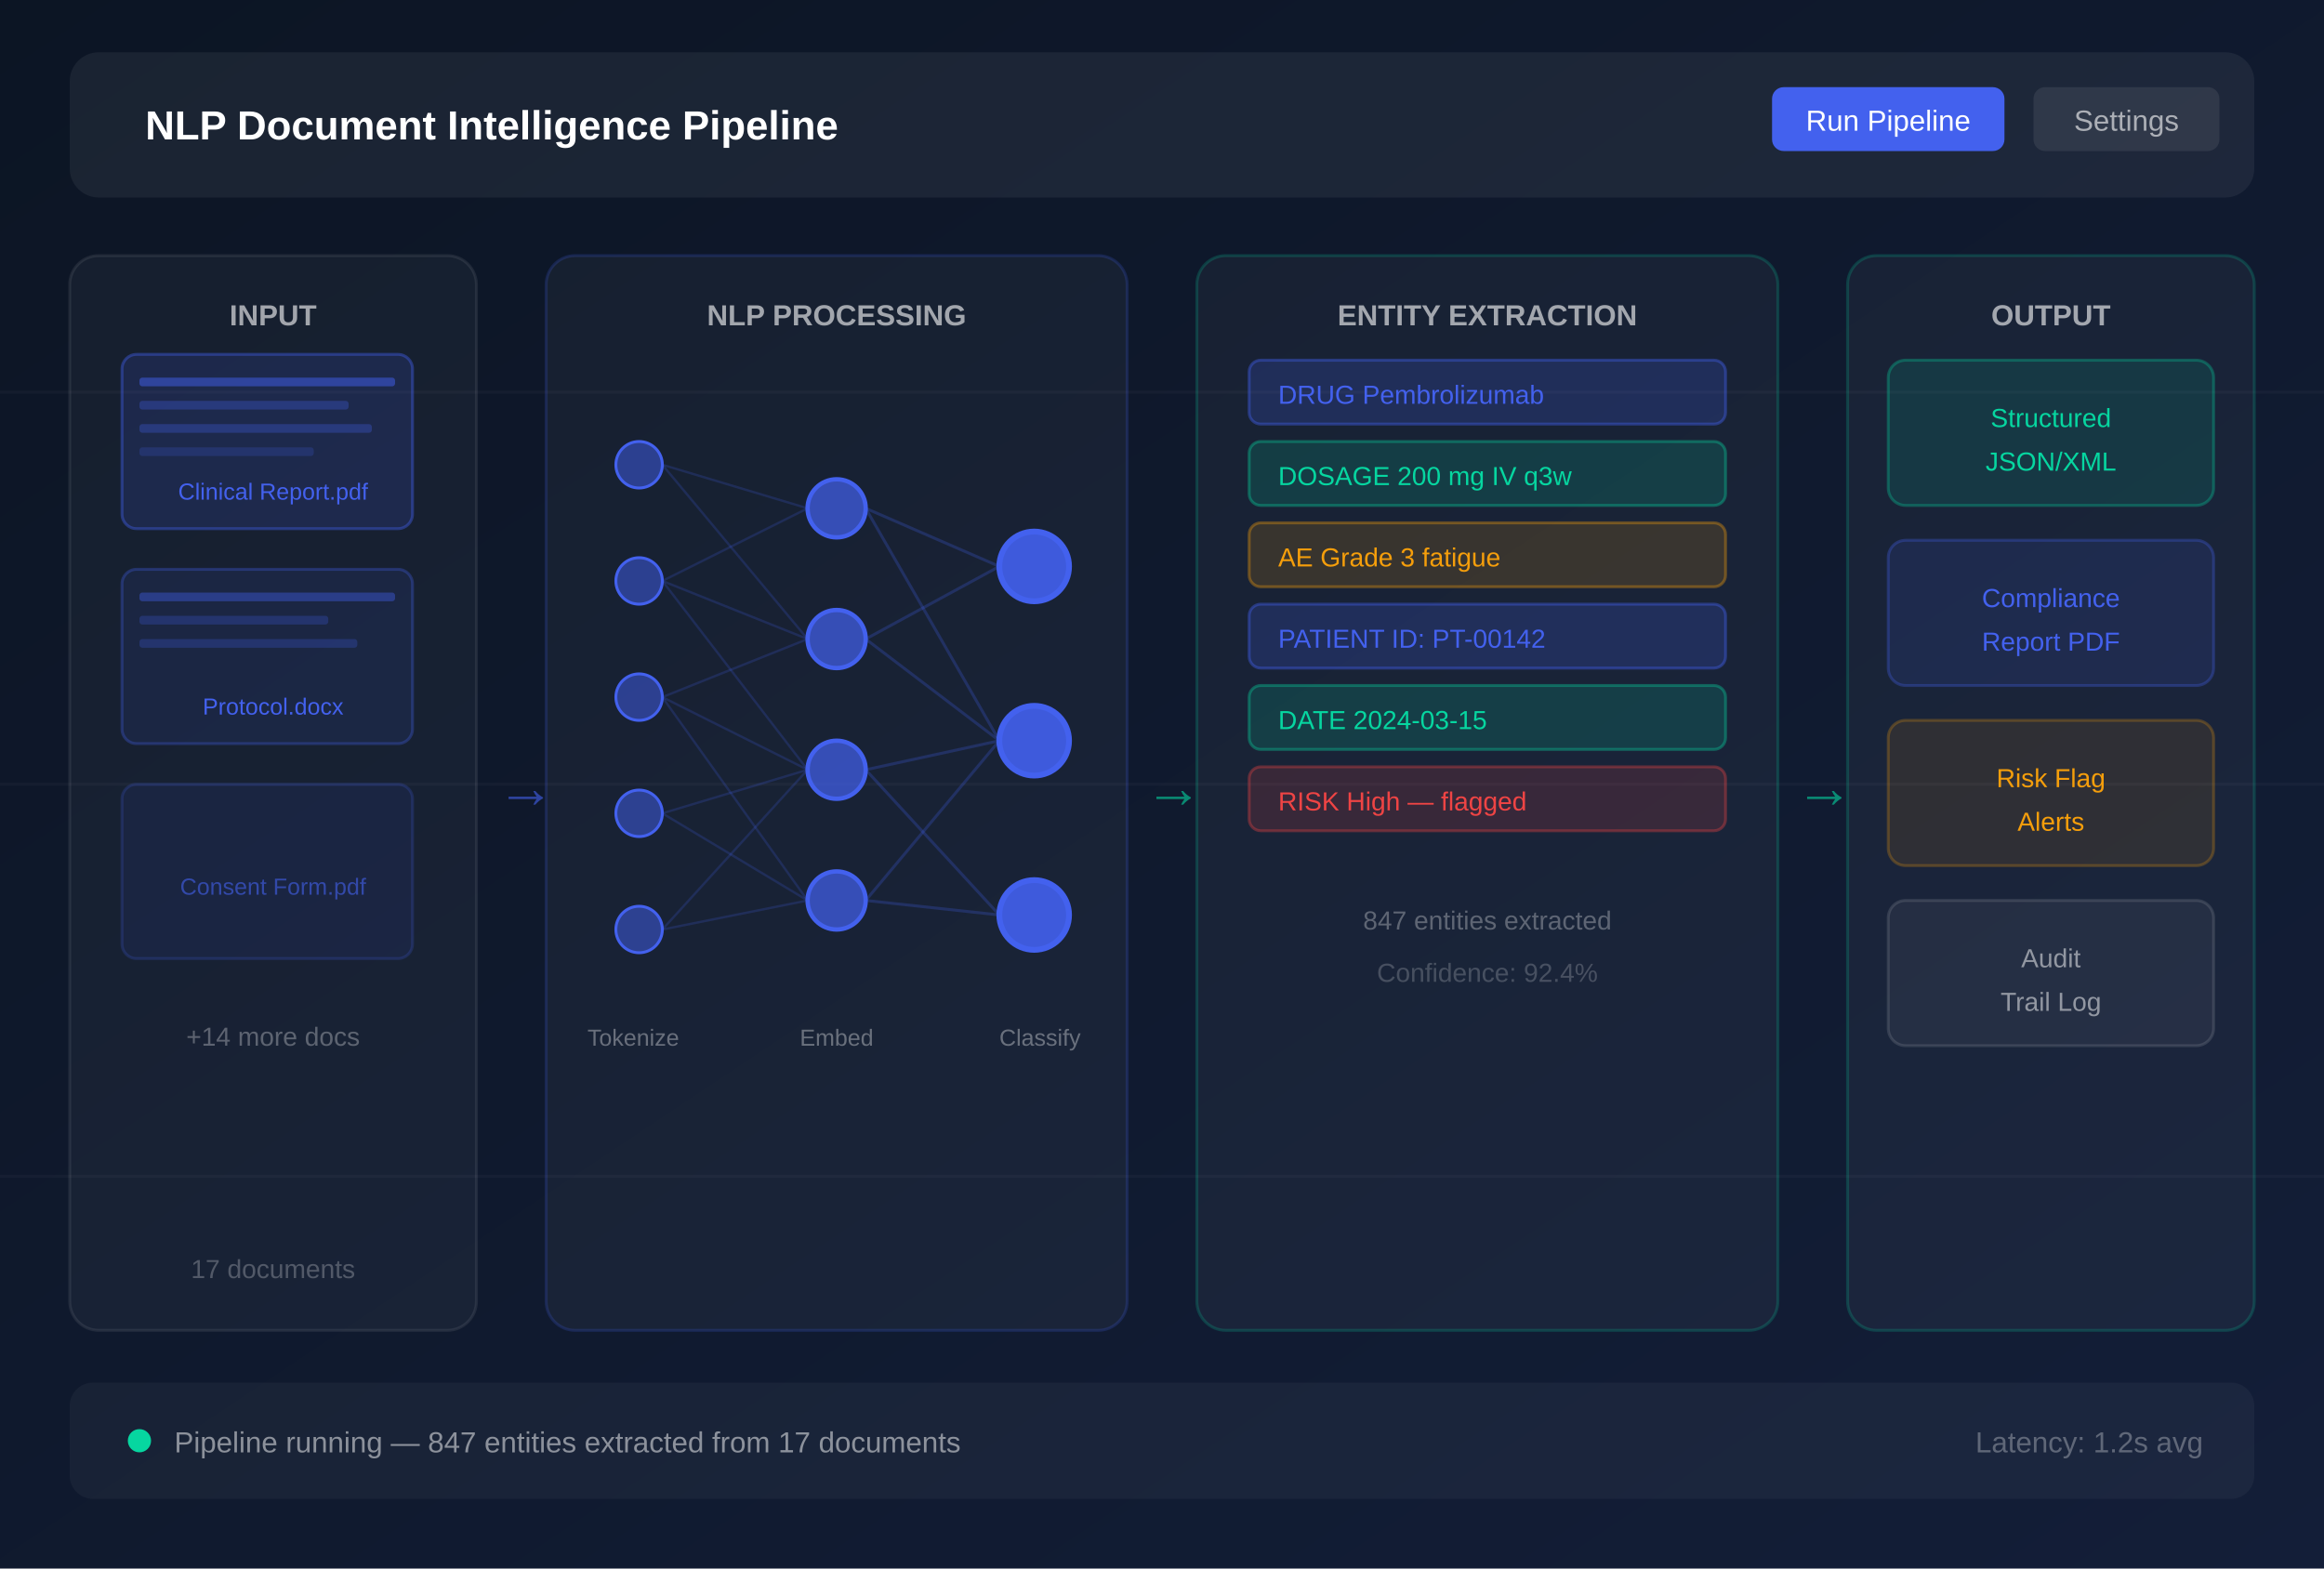
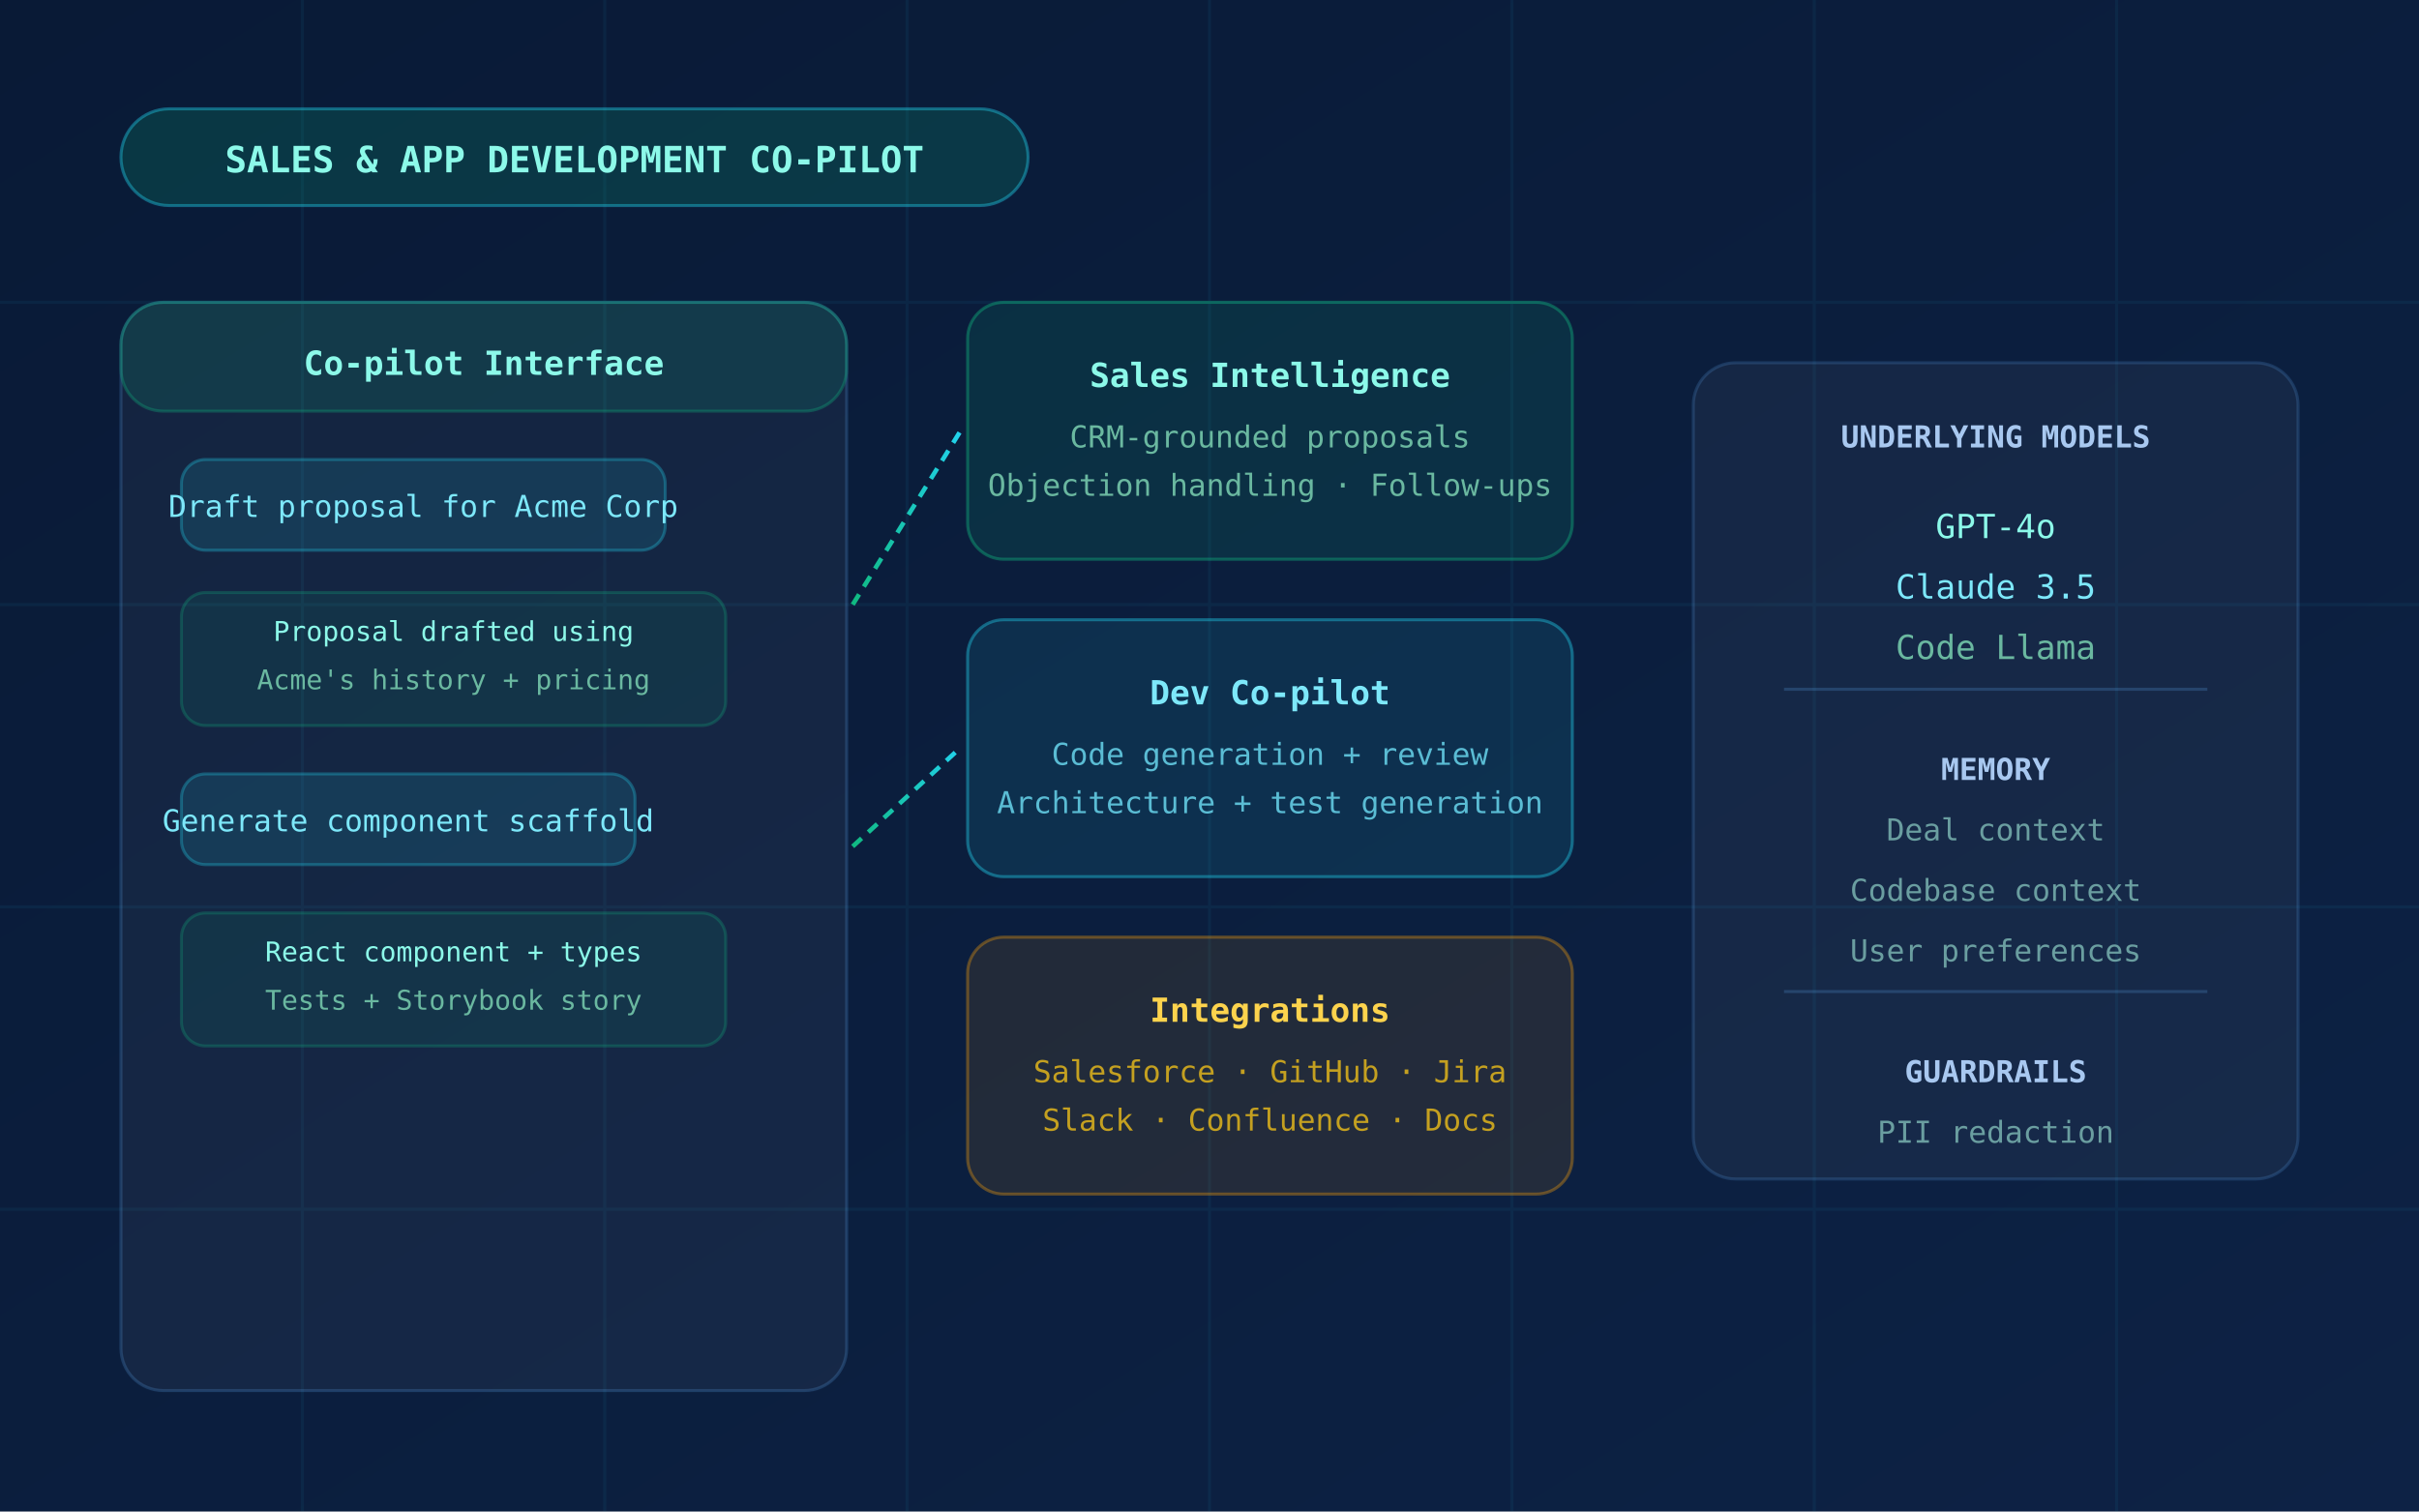
- <svg xmlns="http://www.w3.org/2000/svg" viewBox="0 0 800 540" width="800" height="540">
+ <svg xmlns="http://www.w3.org/2000/svg" viewBox="0 0 800 500" width="800" height="500">
  <defs>
    <linearGradient id="bg4" x1="0%" y1="0%" x2="100%" y2="100%">
-       <stop offset="0%" stop-color="#0c1524" />
-       <stop offset="100%" stop-color="#131e38" />
+       <stop offset="0%" style="stop-color:#091a36" />
+       <stop offset="100%" style="stop-color:#0d2245" />
+     </linearGradient>
+     <linearGradient id="acc4" x1="0%" y1="0%" x2="100%" y2="0%">
+       <stop offset="0%" style="stop-color:#10b981" />
+       <stop offset="100%" style="stop-color:#22d3ee" />
    </linearGradient>
  </defs>
-   <rect width="800" height="540" fill="url(#bg4)" />
-   <g stroke="rgba(255,255,255,0.03)" stroke-width="1">
-     <line x1="0" y1="135" x2="800" y2="135" />
-     <line x1="0" y1="270" x2="800" y2="270" />
-     <line x1="0" y1="405" x2="800" y2="405" />
-   </g>
-   <rect x="24" y="18" width="752" height="50" rx="10" fill="rgba(255,255,255,0.06)" />
-   <text x="50" y="48" font-family="Arial,sans-serif" font-size="14" font-weight="bold" fill="white">NLP Document Intelligence Pipeline</text>
-   <rect x="610" y="30" width="80" height="22" rx="4" fill="#4361ee" />
-   <text x="650" y="45" font-family="Arial,sans-serif" font-size="10" fill="white" text-anchor="middle">Run Pipeline</text>
-   <rect x="700" y="30" width="64" height="22" rx="4" fill="rgba(255,255,255,0.08)" />
-   <text x="732" y="45" font-family="Arial,sans-serif" font-size="10" fill="rgba(255,255,255,0.6)" text-anchor="middle">Settings</text>
-   <rect x="24" y="88" width="140" height="370" rx="10" fill="rgba(255,255,255,0.04)" stroke="rgba(255,255,255,0.08)" stroke-width="1" />
-   <text x="94" y="112" font-family="Arial,sans-serif" font-size="10" font-weight="bold" fill="rgba(255,255,255,0.6)" text-anchor="middle">INPUT</text>
-   <rect x="42" y="122" width="100" height="60" rx="5" fill="rgba(67,97,238,0.15)" stroke="rgba(67,97,238,0.4)" stroke-width="1" />
-   <rect x="48" y="130" width="88" height="3" rx="1" fill="rgba(67,97,238,0.5)" />
-   <rect x="48" y="138" width="72" height="3" rx="1" fill="rgba(67,97,238,0.3)" />
-   <rect x="48" y="146" width="80" height="3" rx="1" fill="rgba(67,97,238,0.3)" />
-   <rect x="48" y="154" width="60" height="3" rx="1" fill="rgba(67,97,238,0.2)" />
-   <text x="94" y="172" font-family="Arial,sans-serif" font-size="8" fill="#4361ee" text-anchor="middle">Clinical Report.pdf</text>
-   <rect x="42" y="196" width="100" height="60" rx="5" fill="rgba(67,97,238,0.1)" stroke="rgba(67,97,238,0.3)" stroke-width="1" />
-   <rect x="48" y="204" width="88" height="3" rx="1" fill="rgba(67,97,238,0.4)" />
-   <rect x="48" y="212" width="65" height="3" rx="1" fill="rgba(67,97,238,0.25)" />
-   <rect x="48" y="220" width="75" height="3" rx="1" fill="rgba(67,97,238,0.25)" />
-   <text x="94" y="246" font-family="Arial,sans-serif" font-size="8" fill="#4361ee" text-anchor="middle">Protocol.docx</text>
-   <rect x="42" y="270" width="100" height="60" rx="5" fill="rgba(67,97,238,0.08)" stroke="rgba(67,97,238,0.2)" stroke-width="1" />
-   <text x="94" y="308" font-family="Arial,sans-serif" font-size="8" fill="rgba(67,97,238,0.6)" text-anchor="middle">Consent Form.pdf</text>
-   <text x="94" y="360" font-family="Arial,sans-serif" font-size="9" fill="rgba(255,255,255,0.3)" text-anchor="middle">+14 more docs</text>
-   <text x="94" y="440" font-family="Arial,sans-serif" font-size="9" fill="rgba(255,255,255,0.25)" text-anchor="middle">17 documents</text>
-   <text x="171" y="278" font-family="Arial,sans-serif" font-size="20" fill="rgba(67,97,238,0.6)">→</text>
-   <rect x="188" y="88" width="200" height="370" rx="10" fill="rgba(255,255,255,0.04)" stroke="rgba(67,97,238,0.2)" stroke-width="1" />
-   <text x="288" y="112" font-family="Arial,sans-serif" font-size="10" font-weight="bold" fill="rgba(255,255,255,0.6)" text-anchor="middle">NLP PROCESSING</text>
-   <circle cx="220" cy="160" r="8" fill="rgba(67,97,238,0.5)" stroke="#4361ee" stroke-width="1" />
-   <circle cx="220" cy="200" r="8" fill="rgba(67,97,238,0.5)" stroke="#4361ee" stroke-width="1" />
-   <circle cx="220" cy="240" r="8" fill="rgba(67,97,238,0.5)" stroke="#4361ee" stroke-width="1" />
-   <circle cx="220" cy="280" r="8" fill="rgba(67,97,238,0.5)" stroke="#4361ee" stroke-width="1" />
-   <circle cx="220" cy="320" r="8" fill="rgba(67,97,238,0.5)" stroke="#4361ee" stroke-width="1" />
-   <circle cx="288" cy="175" r="10" fill="rgba(67,97,238,0.7)" stroke="#4361ee" stroke-width="1.5" />
-   <circle cx="288" cy="220" r="10" fill="rgba(67,97,238,0.7)" stroke="#4361ee" stroke-width="1.5" />
-   <circle cx="288" cy="265" r="10" fill="rgba(67,97,238,0.7)" stroke="#4361ee" stroke-width="1.5" />
-   <circle cx="288" cy="310" r="10" fill="rgba(67,97,238,0.7)" stroke="#4361ee" stroke-width="1.5" />
-   <circle cx="356" cy="195" r="12" fill="rgba(67,97,238,0.9)" stroke="#4361ee" stroke-width="2" />
-   <circle cx="356" cy="255" r="12" fill="rgba(67,97,238,0.9)" stroke="#4361ee" stroke-width="2" />
-   <circle cx="356" cy="315" r="12" fill="rgba(67,97,238,0.9)" stroke="#4361ee" stroke-width="2" />
-   <g stroke="rgba(67,97,238,0.2)" stroke-width="0.8">
-     <line x1="228" y1="160" x2="278" y2="175" />
-     <line x1="228" y1="160" x2="278" y2="220" />
-     <line x1="228" y1="200" x2="278" y2="175" />
-     <line x1="228" y1="200" x2="278" y2="220" />
-     <line x1="228" y1="200" x2="278" y2="265" />
-     <line x1="228" y1="240" x2="278" y2="220" />
-     <line x1="228" y1="240" x2="278" y2="265" />
-     <line x1="228" y1="240" x2="278" y2="310" />
-     <line x1="228" y1="280" x2="278" y2="265" />
-     <line x1="228" y1="280" x2="278" y2="310" />
-     <line x1="228" y1="320" x2="278" y2="265" />
-     <line x1="228" y1="320" x2="278" y2="310" />
-   </g>
-   <g stroke="rgba(67,97,238,0.25)" stroke-width="1">
-     <line x1="298" y1="175" x2="344" y2="195" />
-     <line x1="298" y1="175" x2="344" y2="255" />
-     <line x1="298" y1="220" x2="344" y2="195" />
-     <line x1="298" y1="220" x2="344" y2="255" />
-     <line x1="298" y1="265" x2="344" y2="255" />
-     <line x1="298" y1="265" x2="344" y2="315" />
-     <line x1="298" y1="310" x2="344" y2="255" />
-     <line x1="298" y1="310" x2="344" y2="315" />
-   </g>
-   <text x="218" y="360" font-family="Arial,sans-serif" font-size="8" fill="rgba(255,255,255,0.35)" text-anchor="middle">Tokenize</text>
-   <text x="288" y="360" font-family="Arial,sans-serif" font-size="8" fill="rgba(255,255,255,0.35)" text-anchor="middle">Embed</text>
-   <text x="358" y="360" font-family="Arial,sans-serif" font-size="8" fill="rgba(255,255,255,0.35)" text-anchor="middle">Classify</text>
-   <text x="394" y="278" font-family="Arial,sans-serif" font-size="20" fill="rgba(6,214,160,0.6)">→</text>
-   <rect x="412" y="88" width="200" height="370" rx="10" fill="rgba(255,255,255,0.04)" stroke="rgba(6,214,160,0.2)" stroke-width="1" />
-   <text x="512" y="112" font-family="Arial,sans-serif" font-size="10" font-weight="bold" fill="rgba(255,255,255,0.6)" text-anchor="middle">ENTITY EXTRACTION</text>
-   <rect x="430" y="124" width="164" height="22" rx="4" fill="rgba(67,97,238,0.2)" stroke="rgba(67,97,238,0.4)" stroke-width="1" />
-   <text x="440" y="139" font-family="Arial,sans-serif" font-size="9" fill="#4361ee">DRUG  Pembrolizumab</text>
-   <rect x="430" y="152" width="164" height="22" rx="4" fill="rgba(6,214,160,0.15)" stroke="rgba(6,214,160,0.35)" stroke-width="1" />
-   <text x="440" y="167" font-family="Arial,sans-serif" font-size="9" fill="#06d6a0">DOSAGE  200 mg IV q3w</text>
-   <rect x="430" y="180" width="164" height="22" rx="4" fill="rgba(245,158,11,0.15)" stroke="rgba(245,158,11,0.35)" stroke-width="1" />
-   <text x="440" y="195" font-family="Arial,sans-serif" font-size="9" fill="#f59e0b">AE  Grade 3 fatigue</text>
-   <rect x="430" y="208" width="164" height="22" rx="4" fill="rgba(67,97,238,0.2)" stroke="rgba(67,97,238,0.4)" stroke-width="1" />
-   <text x="440" y="223" font-family="Arial,sans-serif" font-size="9" fill="#4361ee">PATIENT  ID: PT-00142</text>
-   <rect x="430" y="236" width="164" height="22" rx="4" fill="rgba(6,214,160,0.15)" stroke="rgba(6,214,160,0.35)" stroke-width="1" />
-   <text x="440" y="251" font-family="Arial,sans-serif" font-size="9" fill="#06d6a0">DATE  2024-03-15</text>
-   <rect x="430" y="264" width="164" height="22" rx="4" fill="rgba(239,68,68,0.15)" stroke="rgba(239,68,68,0.35)" stroke-width="1" />
-   <text x="440" y="279" font-family="Arial,sans-serif" font-size="9" fill="#ef4444">RISK  High — flagged</text>
-   <text x="512" y="320" font-family="Arial,sans-serif" font-size="9" fill="rgba(255,255,255,0.3)" text-anchor="middle">847 entities extracted</text>
-   <text x="512" y="338" font-family="Arial,sans-serif" font-size="9" fill="rgba(255,255,255,0.2)" text-anchor="middle">Confidence: 92.4%</text>
-   <text x="618" y="278" font-family="Arial,sans-serif" font-size="20" fill="rgba(6,214,160,0.6)">→</text>
-   <rect x="636" y="88" width="140" height="370" rx="10" fill="rgba(255,255,255,0.04)" stroke="rgba(6,214,160,0.2)" stroke-width="1" />
-   <text x="706" y="112" font-family="Arial,sans-serif" font-size="10" font-weight="bold" fill="rgba(255,255,255,0.6)" text-anchor="middle">OUTPUT</text>
-   <rect x="650" y="124" width="112" height="50" rx="6" fill="rgba(6,214,160,0.12)" stroke="rgba(6,214,160,0.3)" stroke-width="1" />
-   <text x="706" y="147" font-family="Arial,sans-serif" font-size="9" fill="#06d6a0" text-anchor="middle">Structured</text>
-   <text x="706" y="162" font-family="Arial,sans-serif" font-size="9" fill="#06d6a0" text-anchor="middle">JSON/XML</text>
-   <rect x="650" y="186" width="112" height="50" rx="6" fill="rgba(67,97,238,0.12)" stroke="rgba(67,97,238,0.3)" stroke-width="1" />
-   <text x="706" y="209" font-family="Arial,sans-serif" font-size="9" fill="#4361ee" text-anchor="middle">Compliance</text>
-   <text x="706" y="224" font-family="Arial,sans-serif" font-size="9" fill="#4361ee" text-anchor="middle">Report PDF</text>
-   <rect x="650" y="248" width="112" height="50" rx="6" fill="rgba(245,158,11,0.1)" stroke="rgba(245,158,11,0.25)" stroke-width="1" />
-   <text x="706" y="271" font-family="Arial,sans-serif" font-size="9" fill="#f59e0b" text-anchor="middle">Risk Flag</text>
-   <text x="706" y="286" font-family="Arial,sans-serif" font-size="9" fill="#f59e0b" text-anchor="middle">Alerts</text>
-   <rect x="650" y="310" width="112" height="50" rx="6" fill="rgba(255,255,255,0.05)" stroke="rgba(255,255,255,0.12)" stroke-width="1" />
-   <text x="706" y="333" font-family="Arial,sans-serif" font-size="9" fill="rgba(255,255,255,0.5)" text-anchor="middle">Audit</text>
-   <text x="706" y="348" font-family="Arial,sans-serif" font-size="9" fill="rgba(255,255,255,0.5)" text-anchor="middle">Trail Log</text>
-   <rect x="24" y="476" width="752" height="40" rx="8" fill="rgba(255,255,255,0.04)" />
-   <circle cx="48" cy="496" r="4" fill="#06d6a0" />
-   <text x="60" y="500" font-family="Arial,sans-serif" font-size="10" fill="rgba(255,255,255,0.5)">Pipeline running — 847 entities extracted from 17 documents</text>
-   <text x="680" y="500" font-family="Arial,sans-serif" font-size="10" fill="rgba(255,255,255,0.3)">Latency: 1.2s avg</text>
+   <rect width="800" height="500" fill="url(#bg4)" />
+   <path d="M0 100 H800 M0 200 H800 M0 300 H800 M0 400 H800 M100 0 V500 M200 0 V500 M300 0 V500 M400 0 V500 M500 0 V500 M600 0 V500 M700 0 V500" stroke="rgba(34,211,238,0.06)" stroke-width="1" />
+   <rect x="40" y="36" width="300" height="32" rx="16" fill="rgba(16,185,129,0.18)" stroke="rgba(34,211,238,0.4)" stroke-width="1" />
+   <text x="190" y="57" text-anchor="middle" fill="#8cf9e9" font-family="monospace" font-size="12" font-weight="700">SALES &amp; APP DEVELOPMENT CO-PILOT</text>
+   <rect x="40" y="100" width="240" height="360" rx="14" fill="rgba(255,255,255,0.04)" stroke="rgba(100,180,255,0.2)" stroke-width="1" />
+   <rect x="40" y="100" width="240" height="36" rx="14" fill="rgba(16,185,129,0.15)" stroke="rgba(16,185,129,0.3)" stroke-width="1" />
+   <text x="160" y="124" text-anchor="middle" fill="#8cf9e9" font-family="monospace" font-size="11" font-weight="700">Co-pilot Interface</text>
+   <rect x="60" y="152" width="160" height="30" rx="8" fill="rgba(34,211,238,0.12)" stroke="rgba(34,211,238,0.3)" stroke-width="1" />
+   <text x="140" y="171" text-anchor="middle" fill="#7de8fa" font-family="monospace" font-size="10">Draft proposal for Acme Corp</text>
+   <rect x="60" y="196" width="180" height="44" rx="8" fill="rgba(16,185,129,0.1)" stroke="rgba(16,185,129,0.25)" stroke-width="1" />
+   <text x="150" y="212" text-anchor="middle" fill="#8cf9e9" font-family="monospace" font-size="9">Proposal drafted using</text>
+   <text x="150" y="228" text-anchor="middle" fill="#6ab8a0" font-family="monospace" font-size="9">Acme's history + pricing</text>
+   <rect x="60" y="256" width="150" height="30" rx="8" fill="rgba(34,211,238,0.12)" stroke="rgba(34,211,238,0.3)" stroke-width="1" />
+   <text x="135" y="275" text-anchor="middle" fill="#7de8fa" font-family="monospace" font-size="10">Generate component scaffold</text>
+   <rect x="60" y="302" width="180" height="44" rx="8" fill="rgba(16,185,129,0.1)" stroke="rgba(16,185,129,0.25)" stroke-width="1" />
+   <text x="150" y="318" text-anchor="middle" fill="#8cf9e9" font-family="monospace" font-size="9">React component + types</text>
+   <text x="150" y="334" text-anchor="middle" fill="#6ab8a0" font-family="monospace" font-size="9">Tests + Storybook story</text>
+   <rect x="320" y="100" width="200" height="85" rx="12" fill="rgba(16,185,129,0.12)" stroke="rgba(16,185,129,0.4)" stroke-width="1" />
+   <text x="420" y="128" text-anchor="middle" fill="#8cf9e9" font-family="monospace" font-size="11" font-weight="700">Sales Intelligence</text>
+   <text x="420" y="148" text-anchor="middle" fill="#6ab8a0" font-family="monospace" font-size="10">CRM-grounded proposals</text>
+   <text x="420" y="164" text-anchor="middle" fill="#6ab8a0" font-family="monospace" font-size="10">Objection handling · Follow-ups</text>
+   <rect x="320" y="205" width="200" height="85" rx="12" fill="rgba(34,211,238,0.1)" stroke="rgba(34,211,238,0.4)" stroke-width="1" />
+   <text x="420" y="233" text-anchor="middle" fill="#7de8fa" font-family="monospace" font-size="11" font-weight="700">Dev Co-pilot</text>
+   <text x="420" y="253" text-anchor="middle" fill="#5abcd4" font-family="monospace" font-size="10">Code generation + review</text>
+   <text x="420" y="269" text-anchor="middle" fill="#5abcd4" font-family="monospace" font-size="10">Architecture + test generation</text>
+   <rect x="320" y="310" width="200" height="85" rx="12" fill="rgba(245,158,11,0.1)" stroke="rgba(245,158,11,0.35)" stroke-width="1" />
+   <text x="420" y="338" text-anchor="middle" fill="#fcd34d" font-family="monospace" font-size="11" font-weight="700">Integrations</text>
+   <text x="420" y="358" text-anchor="middle" fill="#c4a020" font-family="monospace" font-size="10">Salesforce · GitHub · Jira</text>
+   <text x="420" y="374" text-anchor="middle" fill="#c4a020" font-family="monospace" font-size="10">Slack · Confluence · Docs</text>
+   <line x1="282" y1="200" x2="318" y2="142" stroke="url(#acc4)" stroke-width="1.5" stroke-dasharray="4,3" />
+   <line x1="282" y1="280" x2="318" y2="247" stroke="url(#acc4)" stroke-width="1.5" stroke-dasharray="4,3" />
+   <rect x="560" y="120" width="200" height="270" rx="14" fill="rgba(255,255,255,0.04)" stroke="rgba(100,180,255,0.18)" stroke-width="1" />
+   <text x="660" y="148" text-anchor="middle" fill="#a8c8f0" font-family="monospace" font-size="10" font-weight="700">UNDERLYING MODELS</text>
+   <text x="660" y="178" text-anchor="middle" fill="#8cf9e9" font-family="monospace" font-size="11">GPT-4o</text>
+   <text x="660" y="198" text-anchor="middle" fill="#7de8fa" font-family="monospace" font-size="11">Claude 3.5</text>
+   <text x="660" y="218" text-anchor="middle" fill="#6ab8a0" font-family="monospace" font-size="11">Code Llama</text>
+   <line x1="590" y1="228" x2="730" y2="228" stroke="rgba(100,180,255,0.2)" stroke-width="1" />
+   <text x="660" y="258" text-anchor="middle" fill="#a8c8f0" font-family="monospace" font-size="10" font-weight="700">MEMORY</text>
+   <text x="660" y="278" text-anchor="middle" fill="#6a9ea0" font-family="monospace" font-size="10">Deal context</text>
+   <text x="660" y="298" text-anchor="middle" fill="#6a9ea0" font-family="monospace" font-size="10">Codebase context</text>
+   <text x="660" y="318" text-anchor="middle" fill="#6a9ea0" font-family="monospace" font-size="10">User preferences</text>
+   <line x1="590" y1="328" x2="730" y2="328" stroke="rgba(100,180,255,0.2)" stroke-width="1" />
+   <text x="660" y="358" text-anchor="middle" fill="#a8c8f0" font-family="monospace" font-size="10" font-weight="700">GUARDRAILS</text>
+   <text x="660" y="378" text-anchor="middle" fill="#6a9ea0" font-family="monospace" font-size="10">PII redaction</text>
</svg>
